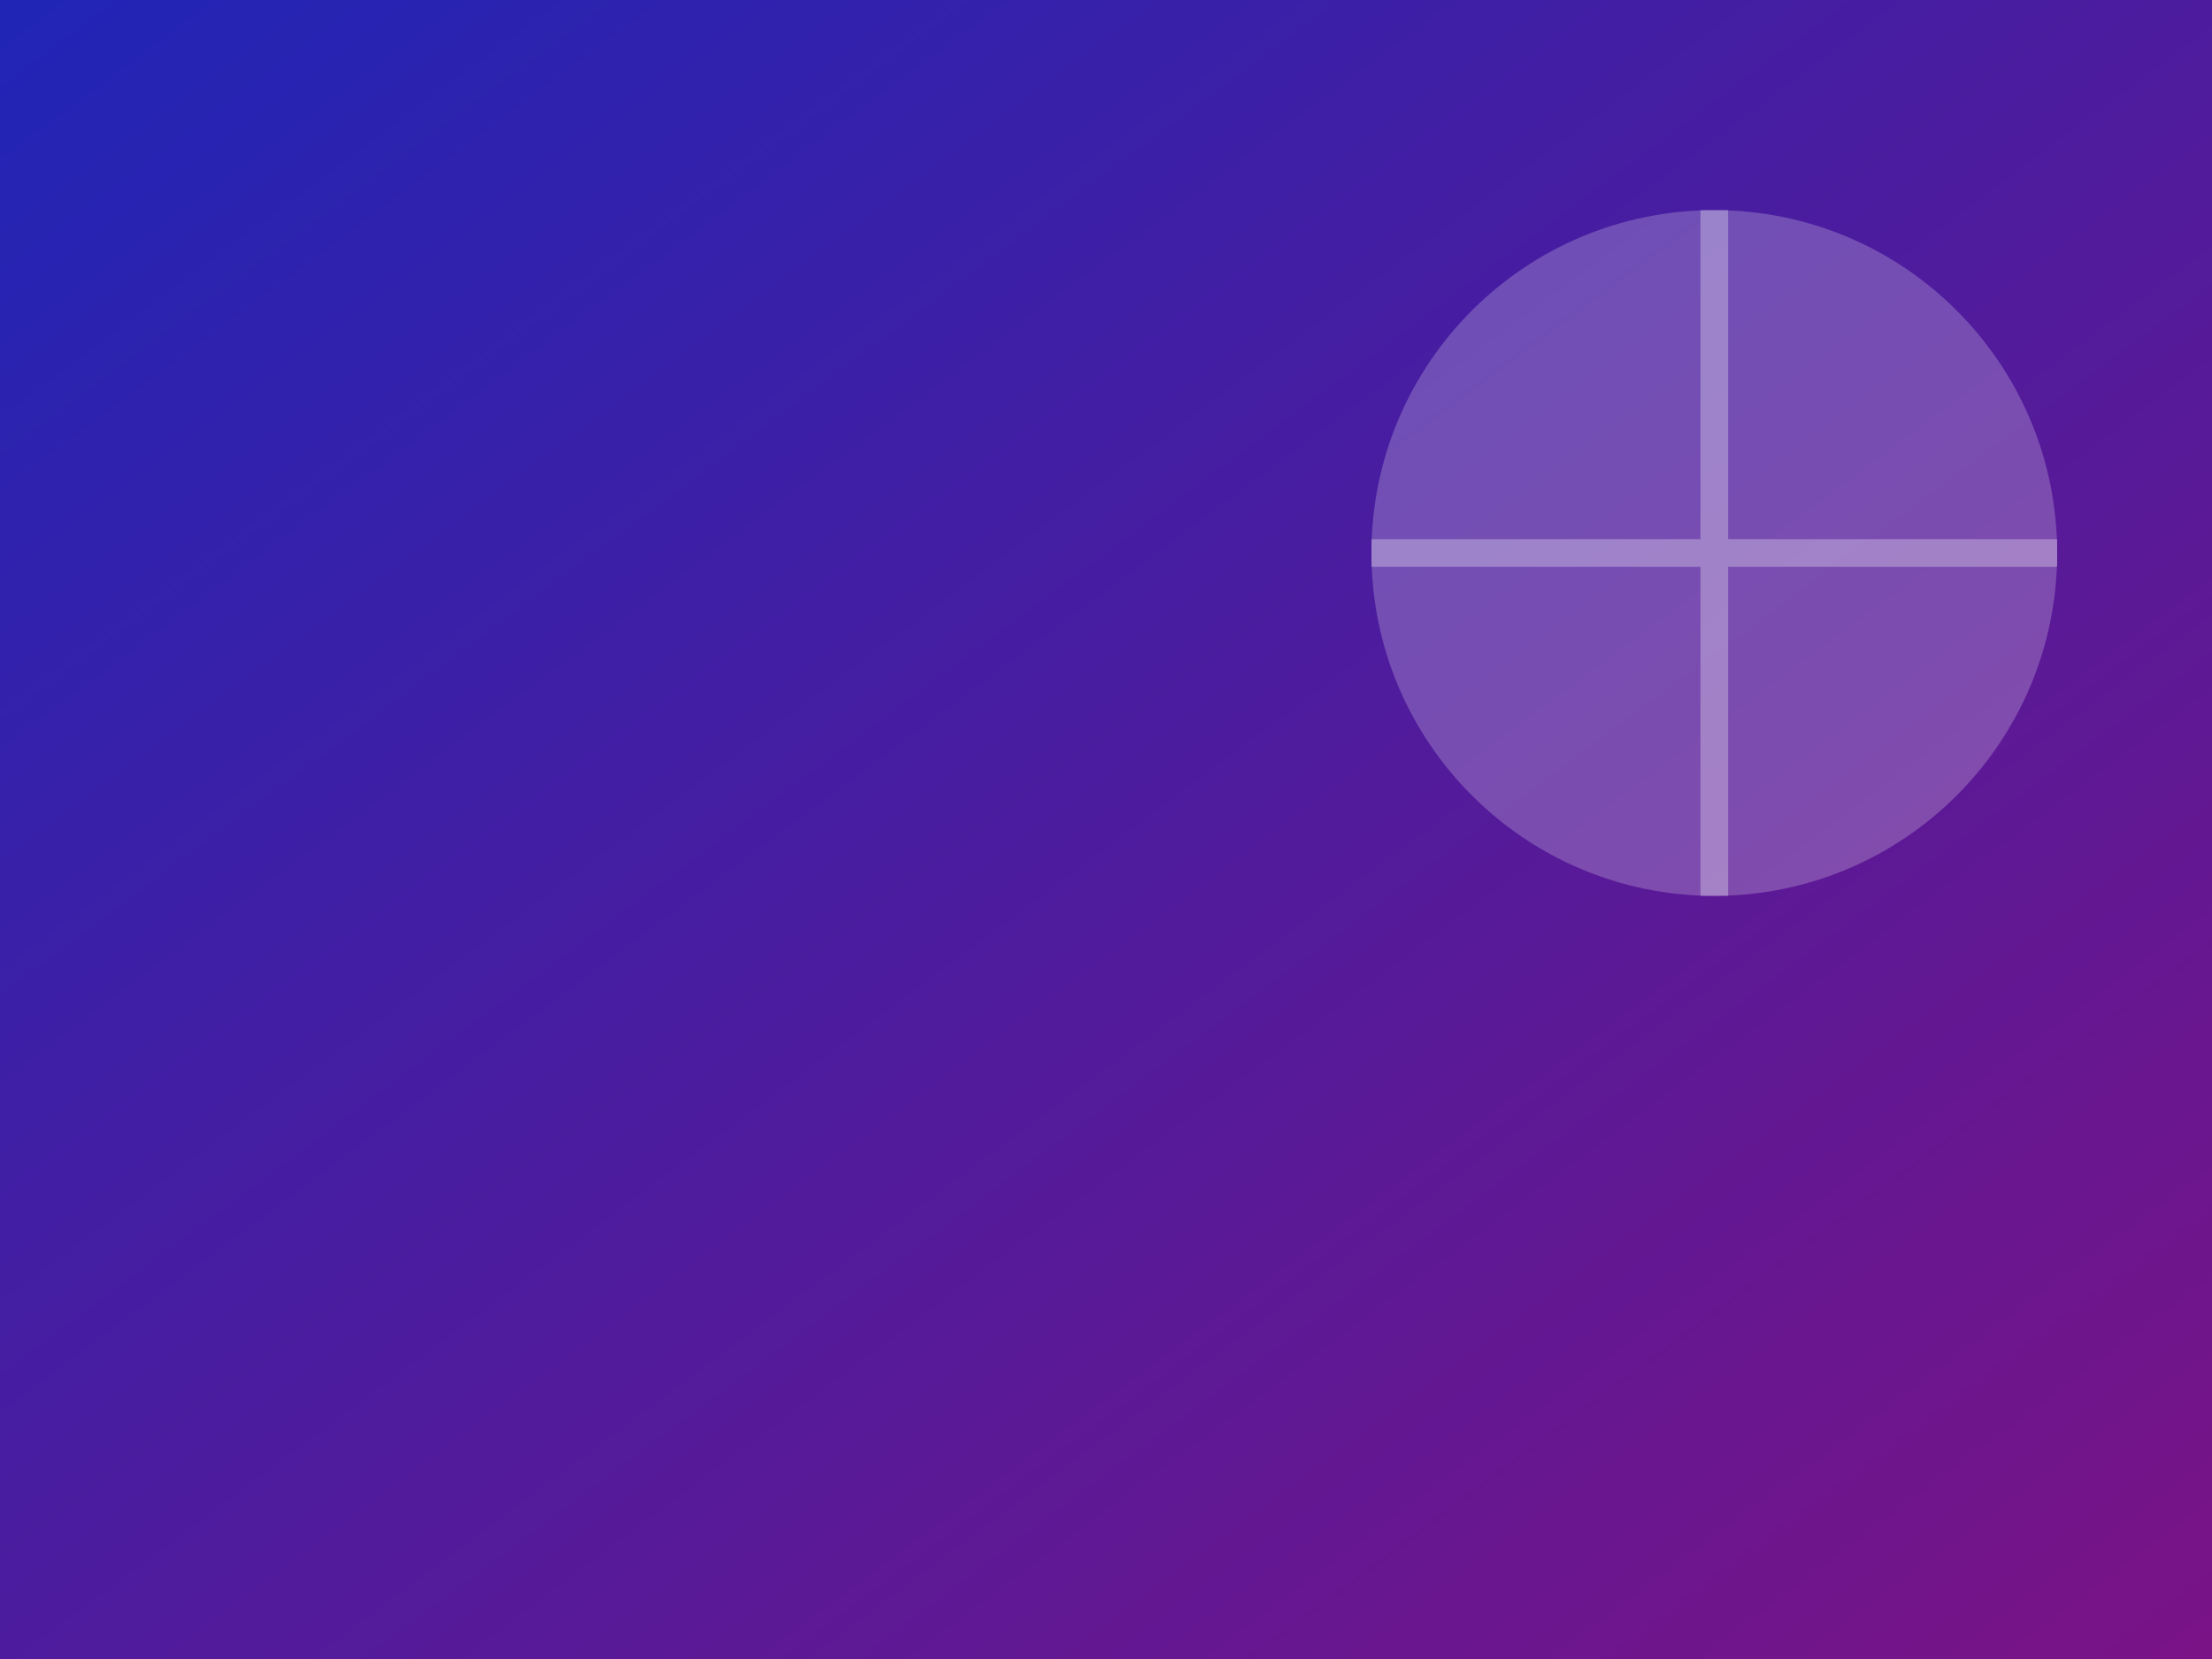
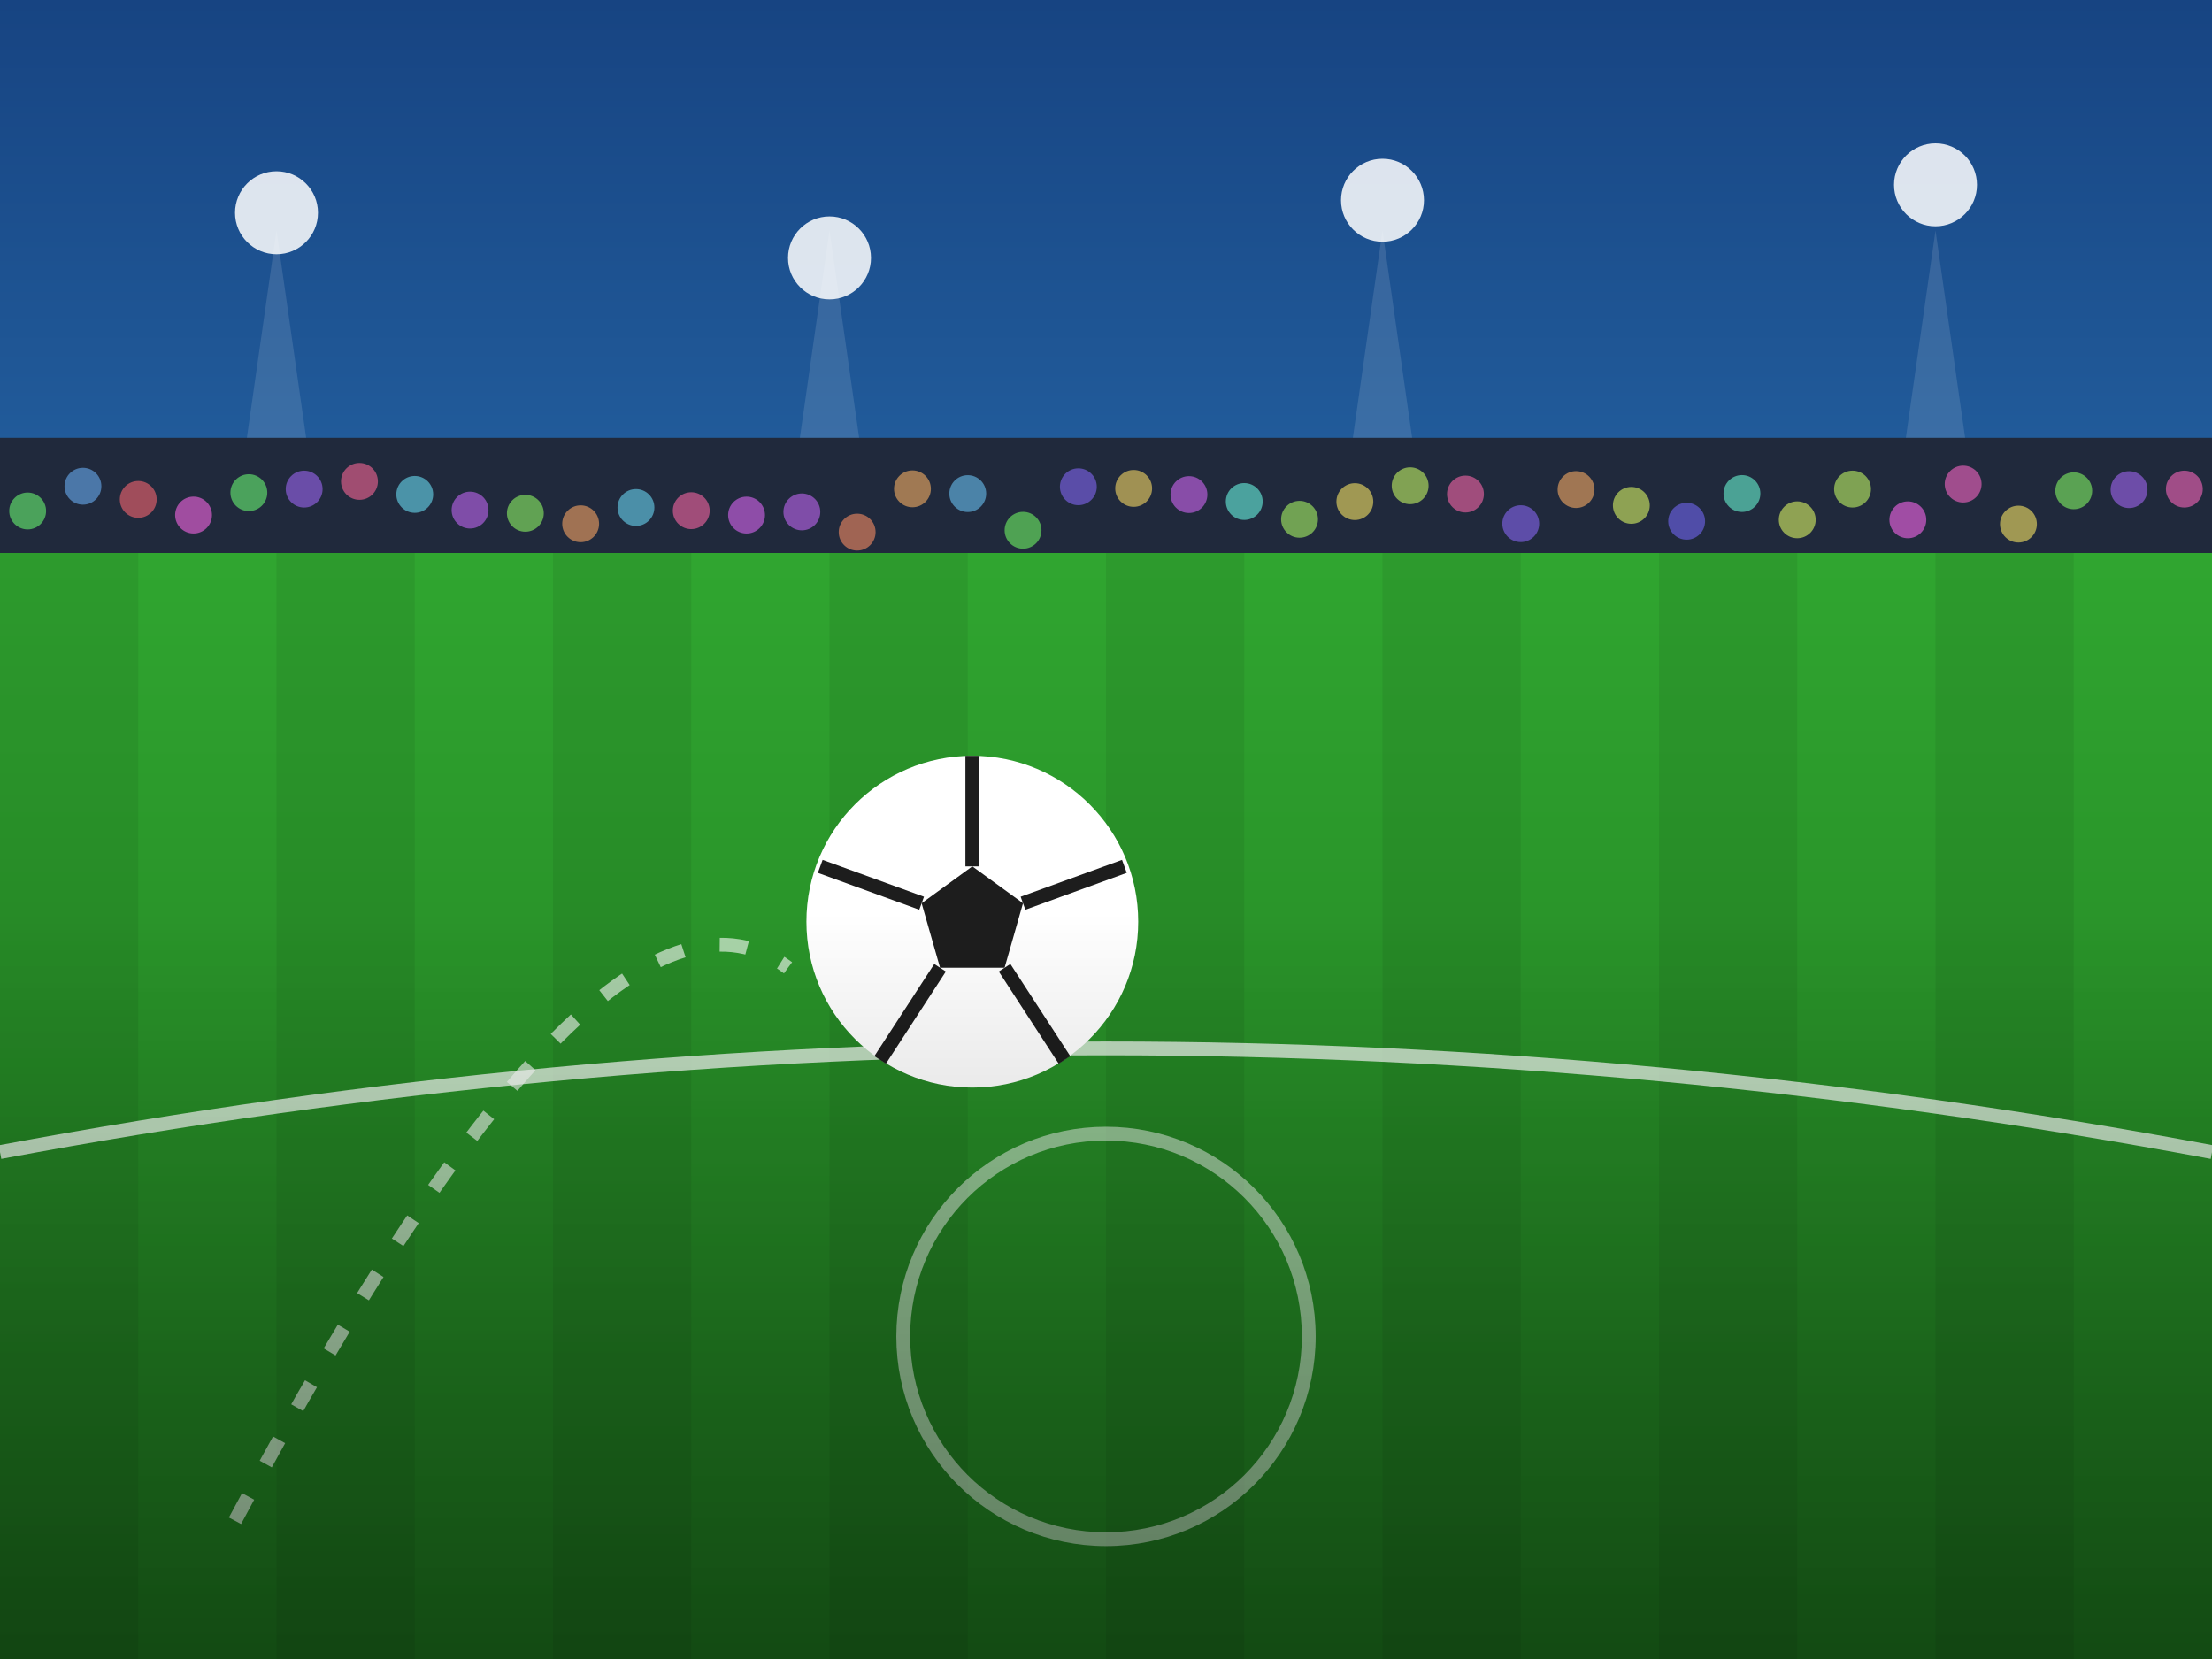
- <svg xmlns="http://www.w3.org/2000/svg" viewBox="0 0 400 300">
+ <svg xmlns="http://www.w3.org/2000/svg" viewBox="0 0 480 360" preserveAspectRatio="xMidYMid slice">
  <defs>
-     <linearGradient id="g" x1="0" y1="0" x2="1" y2="1">
-       <stop offset="0" stop-color="hsl(238 70% 42%)" />
-       <stop offset="1" stop-color="hsl(294 75% 30%)" />
+     <linearGradient id="sky" x1="0" y1="0" x2="0" y2="1">
+       <stop offset="0" stop-color="hsl(215 70% 30% / 1)" />
+       <stop offset="1" stop-color="hsl(205 70% 55% / 1)" />
    </linearGradient>
-     <linearGradient id="s" x1="0" y1="0" x2="0" y2="1">
-       <stop offset=".45" stop-color="#000" stop-opacity="0" />
-       <stop offset="1" stop-color="#000" stop-opacity=".45" />
+     <linearGradient id="grass" x1="0" y1="0" x2="0" y2="1">
+       <stop offset="0" stop-color="hsl(120 55% 42% / 1)" />
+       <stop offset="1" stop-color="hsl(120 60% 28% / 1)" />
+     </linearGradient>
+     <linearGradient id="shade" x1="0" y1="0" x2="0" y2="1">
+       <stop offset="0.55" stop-color="rgb(0 0 0 / 0)" />
+       <stop offset="1" stop-color="rgb(0 0 0 / .35)" />
    </linearGradient>
  </defs>
-   <rect width="400" height="300" fill="url(#g)" />
-   <circle cx="310" cy="100" r="62" fill="#fff" fill-opacity=".22" />
-   <path d="M310 38 v124 M248 100 h124" stroke="#fff" stroke-opacity=".3" stroke-width="5" />
+   <rect width="480" height="360" fill="url(#sky)" />
+   <circle cx="60" cy="46.165" r="9" fill="#fff" opacity=".85" />
+   <path d="M60 50 L50 120 L70 120Z" fill="#fff" opacity=".12" />
+   <circle cx="180" cy="55.962" r="9" fill="#fff" opacity=".85" />
+   <path d="M180 50 L170 120 L190 120Z" fill="#fff" opacity=".12" />
+   <circle cx="300" cy="43.451" r="9" fill="#fff" opacity=".85" />
+   <path d="M300 50 L290 120 L310 120Z" fill="#fff" opacity=".12" />
+   <circle cx="420" cy="40.103" r="9" fill="#fff" opacity=".85" />
+   <path d="M420 50 L410 120 L430 120Z" fill="#fff" opacity=".12" />
+   <rect y="95" width="480" height="30" fill="hsl(220 30% 18% / 1)" />
+   <circle cx="6" cy="110.884" r="4" fill="hsl(126 60% 60% / 1)" opacity=".7" />
+   <circle cx="18" cy="105.514" r="4" fill="hsl(210 60% 60% / 1)" opacity=".7" />
+   <circle cx="30" cy="108.375" r="4" fill="hsl(354 60% 60% / 1)" opacity=".7" />
+   <circle cx="42" cy="111.767" r="4" fill="hsl(306 60% 60% / 1)" opacity=".7" />
+   <circle cx="54" cy="106.905" r="4" fill="hsl(127 60% 60% / 1)" opacity=".7" />
+   <circle cx="66" cy="106.134" r="4" fill="hsl(262 60% 60% / 1)" opacity=".7" />
+   <circle cx="78" cy="104.464" r="4" fill="hsl(339 60% 60% / 1)" opacity=".7" />
+   <circle cx="90" cy="107.285" r="4" fill="hsl(191 60% 60% / 1)" opacity=".7" />
+   <circle cx="102" cy="110.693" r="4" fill="hsl(277 60% 60% / 1)" opacity=".7" />
+   <circle cx="114" cy="111.382" r="4" fill="hsl(104 60% 60% / 1)" opacity=".7" />
+   <circle cx="126" cy="113.662" r="4" fill="hsl(26 60% 60% / 1)" opacity=".7" />
+   <circle cx="138" cy="110.131" r="4" fill="hsl(194 60% 60% / 1)" opacity=".7" />
+   <circle cx="150" cy="110.82" r="4" fill="hsl(333 60% 60% / 1)" opacity=".7" />
+   <circle cx="162" cy="111.774" r="4" fill="hsl(287 60% 60% / 1)" opacity=".7" />
+   <circle cx="174" cy="111.084" r="4" fill="hsl(277 60% 60% / 1)" opacity=".7" />
+   <circle cx="186" cy="115.471" r="4" fill="hsl(17 60% 60% / 1)" opacity=".7" />
+   <circle cx="198" cy="106.077" r="4" fill="hsl(31 60% 60% / 1)" opacity=".7" />
+   <circle cx="210" cy="107.111" r="4" fill="hsl(202 60% 60% / 1)" opacity=".7" />
+   <circle cx="222" cy="115.07" r="4" fill="hsl(117 60% 60% / 1)" opacity=".7" />
+   <circle cx="234" cy="105.629" r="4" fill="hsl(251 60% 60% / 1)" opacity=".7" />
+   <circle cx="246" cy="105.984" r="4" fill="hsl(48 60% 60% / 1)" opacity=".7" />
+   <circle cx="258" cy="107.322" r="4" fill="hsl(283 60% 60% / 1)" opacity=".7" />
+   <circle cx="270" cy="108.83" r="4" fill="hsl(173 60% 60% / 1)" opacity=".7" />
+   <circle cx="282" cy="112.686" r="4" fill="hsl(93 60% 60% / 1)" opacity=".7" />
+   <circle cx="294" cy="108.852" r="4" fill="hsl(53 60% 60% / 1)" opacity=".7" />
+   <circle cx="306" cy="105.409" r="4" fill="hsl(82 60% 60% / 1)" opacity=".7" />
+   <circle cx="318" cy="107.206" r="4" fill="hsl(331 60% 60% / 1)" opacity=".7" />
+   <circle cx="330" cy="113.638" r="4" fill="hsl(253 60% 60% / 1)" opacity=".7" />
+   <circle cx="342" cy="106.234" r="4" fill="hsl(29 60% 60% / 1)" opacity=".7" />
+   <circle cx="354" cy="109.663" r="4" fill="hsl(73 60% 60% / 1)" opacity=".7" />
+   <circle cx="366" cy="113.112" r="4" fill="hsl(244 60% 60% / 1)" opacity=".7" />
+   <circle cx="378" cy="107.095" r="4" fill="hsl(166 60% 60% / 1)" opacity=".7" />
+   <circle cx="390" cy="112.798" r="4" fill="hsl(72 60% 60% / 1)" opacity=".7" />
+   <circle cx="402" cy="106.131" r="4" fill="hsl(83 60% 60% / 1)" opacity=".7" />
+   <circle cx="414" cy="112.803" r="4" fill="hsl(303 60% 60% / 1)" opacity=".7" />
+   <circle cx="426" cy="105.043" r="4" fill="hsl(319 60% 60% / 1)" opacity=".7" />
+   <circle cx="438" cy="113.731" r="4" fill="hsl(53 60% 60% / 1)" opacity=".7" />
+   <circle cx="450" cy="106.498" r="4" fill="hsl(109 60% 60% / 1)" opacity=".7" />
+   <circle cx="462" cy="106.25" r="4" fill="hsl(264 60% 60% / 1)" opacity=".7" />
+   <circle cx="474" cy="106.134" r="4" fill="hsl(323 60% 60% / 1)" opacity=".7" />
+   <rect y="120" width="480" height="240" fill="url(#grass)" />
+   <rect x="0" y="120" width="30" height="240" fill="#000" opacity=".07" />
+   <rect x="60" y="120" width="30" height="240" fill="#000" opacity=".07" />
+   <rect x="120" y="120" width="30" height="240" fill="#000" opacity=".07" />
+   <rect x="180" y="120" width="30" height="240" fill="#000" opacity=".07" />
+   <rect x="240" y="120" width="30" height="240" fill="#000" opacity=".07" />
+   <rect x="300" y="120" width="30" height="240" fill="#000" opacity=".07" />
+   <rect x="360" y="120" width="30" height="240" fill="#000" opacity=".07" />
+   <rect x="420" y="120" width="30" height="240" fill="#000" opacity=".07" />
+   <path d="M0 250 Q240 205 480 250" stroke="#fff" stroke-width="3" fill="none" opacity=".7" />
+   <circle cx="240" cy="290" r="44" stroke="#fff" stroke-width="3" fill="none" opacity=".5" />
+   <g transform="translate(210.9907 200)">
+     <circle r="36" fill="#fff" />
+     <path d="M0 -12 L11 -4 L7 10 L-7 10 L-11 -4Z" fill="#1d1d1d" />
+     <path d="M0 -36 L0 -12 M11 -4 L33 -12 M7 10 L20 30 M-7 10 L-20 30 M-11 -4 L-33 -12" stroke="#1d1d1d" stroke-width="3" />
+   </g>
+   <path d="M50.991 330 Q130.991 180 170.991 210" stroke="#fff" stroke-width="3" stroke-dasharray="6 8" fill="none" opacity=".6" />
+   <rect width="480" height="360" fill="url(#shade)" />
</svg>
